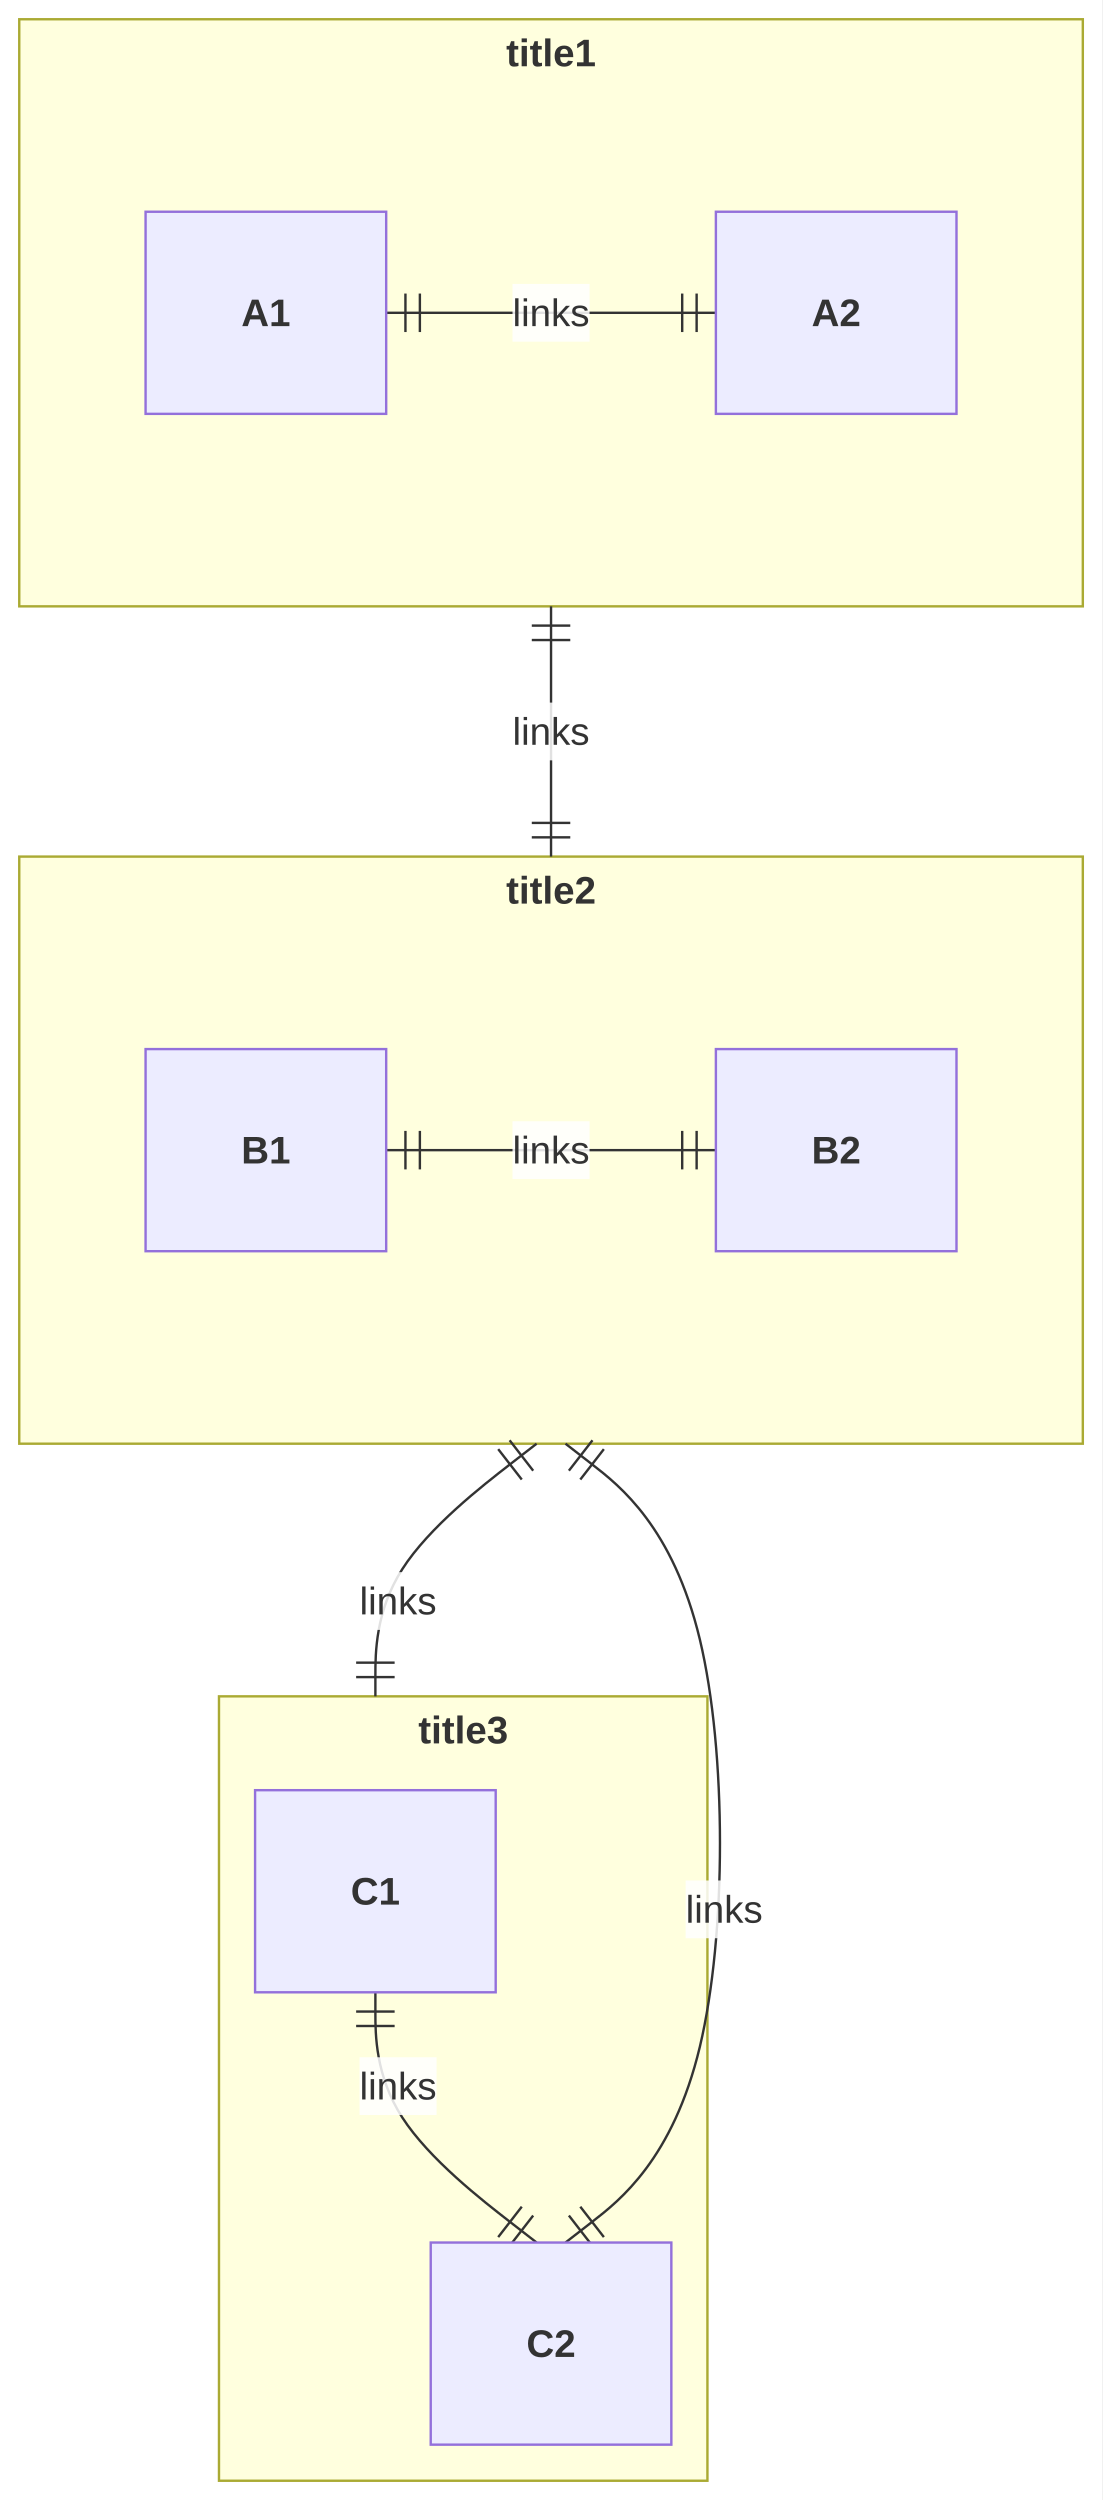
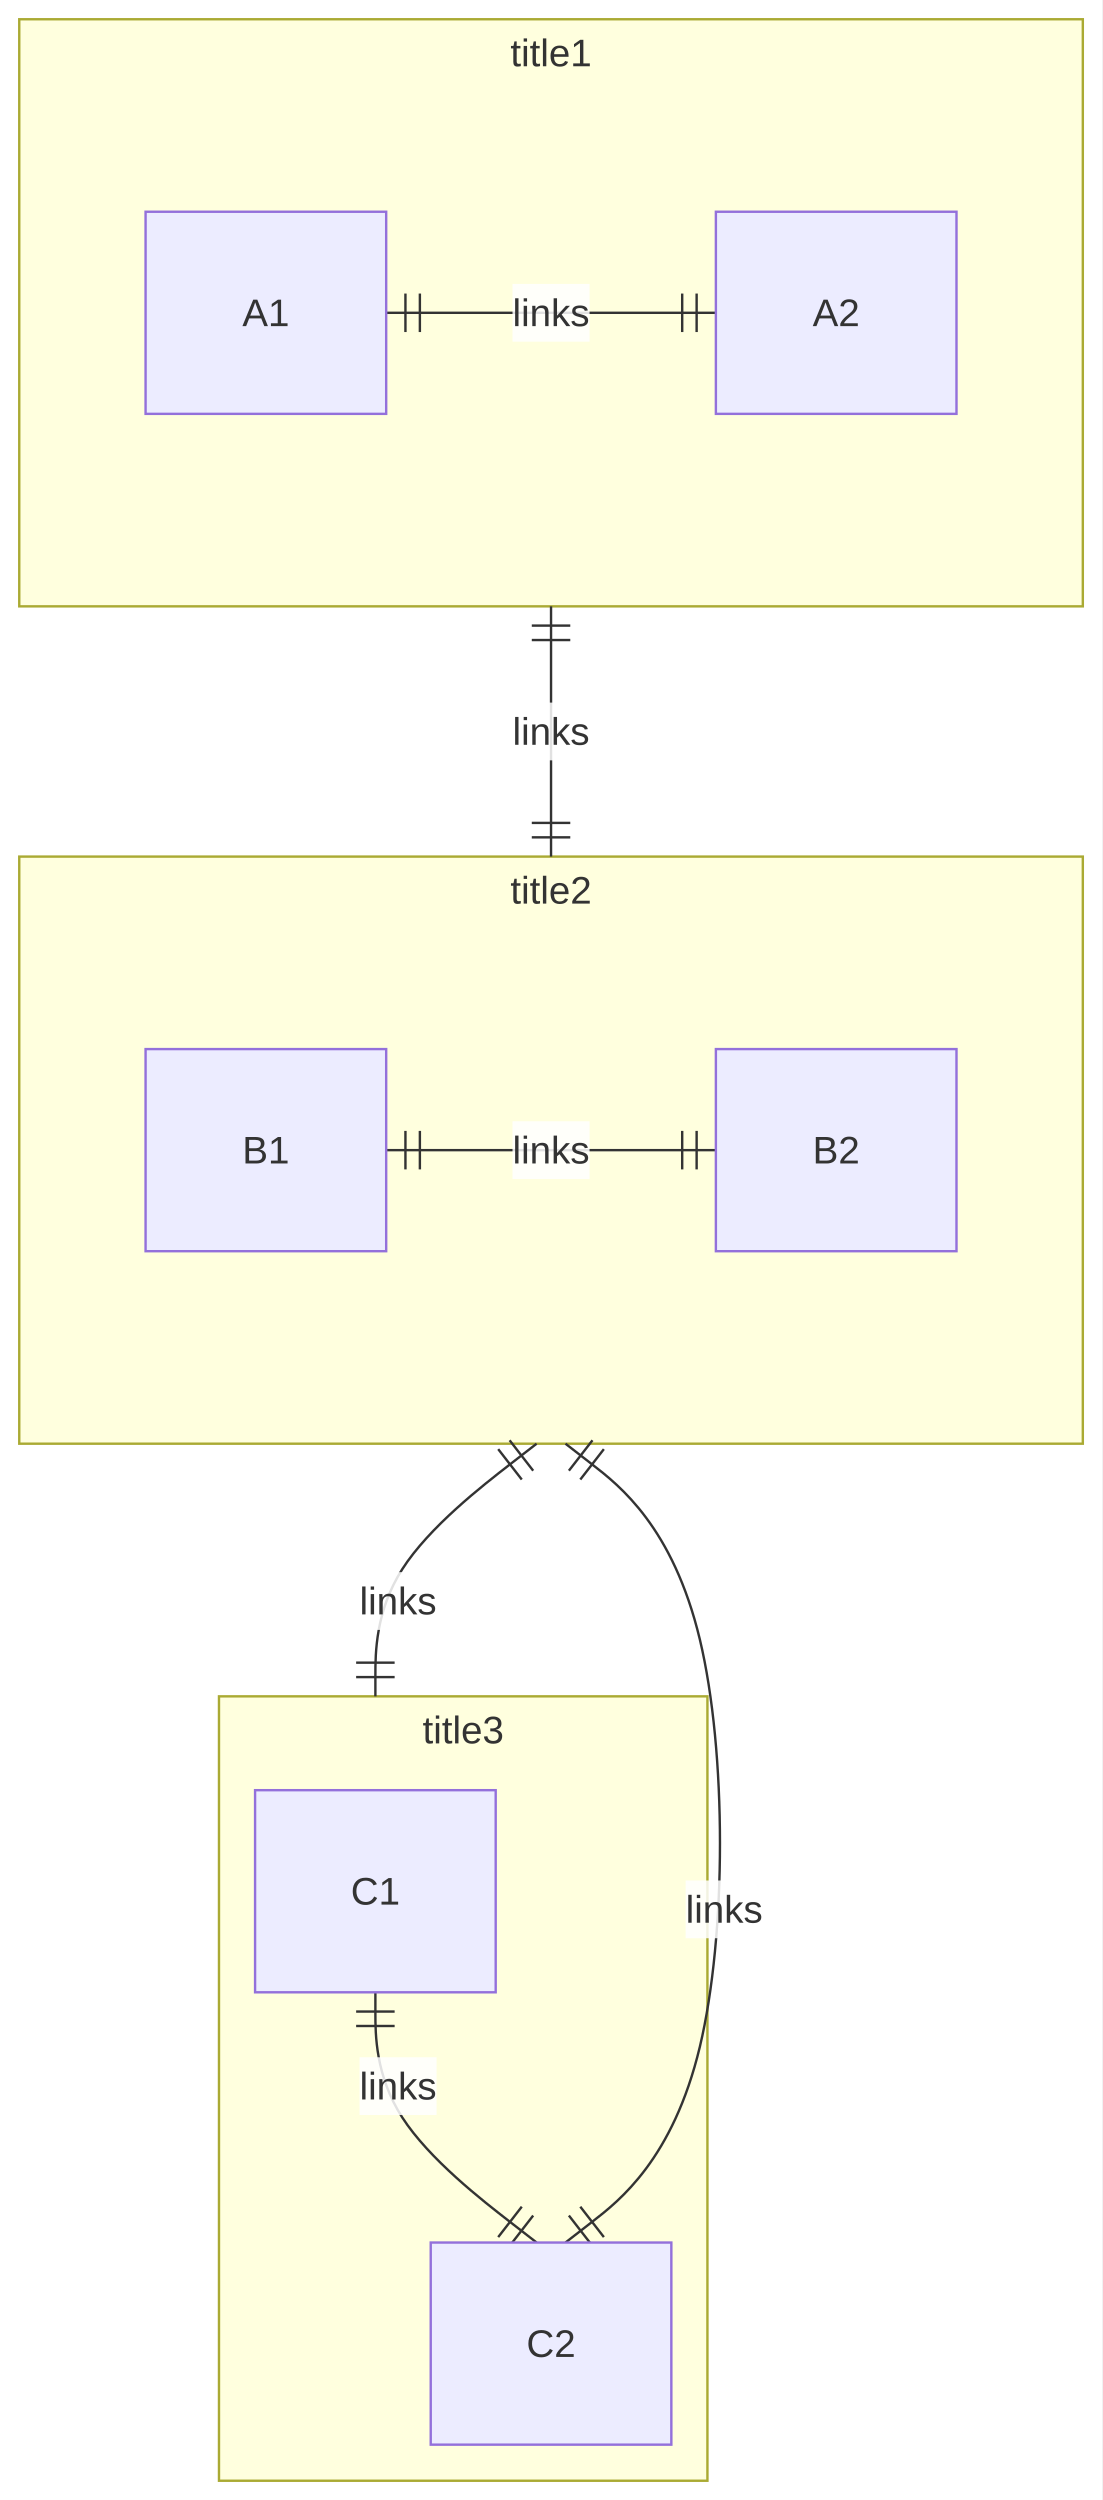
<svg xmlns="http://www.w3.org/2000/svg" id="mermaid" class="erDiagram" width="458.02" height="1039" viewBox="-99.01 -8 458.02 1039" role="graphics-document document" aria-roledescription="erDiagram">
-   <style>#mermaid{font-family:"trebuchet ms",verdana,arial,sans-serif;font-size:16px;fill:#333;}#mermaid .sg{fill:#ffffde;stroke:#aaaa33;stroke-width:1px;}#mermaid .ent{fill:#ECECFF;stroke:#9370DB;stroke-width:1px;}#mermaid .row0{fill:#ffffff;stroke:#9370DB;stroke-width:0.5px;}#mermaid .row1{fill:#f6f6ff;stroke:#9370DB;stroke-width:0.5px;}#mermaid .rel{fill:none;stroke:#333;stroke-width:1px;}#mermaid .rel.dash{stroke-dasharray:8,8;}#mermaid .mk{fill:none;stroke:#333;stroke-width:1px;}#mermaid .mkc{fill:#fff;stroke:#333;stroke-width:1px;}#mermaid .lbl{fill:#fff;opacity:0.85;}#mermaid .name{font-weight:bold;}#mermaid .attr{font-size:14px;}</style>
+   <style>#mermaid{font-family:"trebuchet ms",verdana,arial,sans-serif;font-size:16px;fill:#333;}#mermaid .sg{fill:#ffffde;stroke:#aaaa33;stroke-width:1px;}#mermaid .ent{fill:#ECECFF;stroke:#9370DB;stroke-width:1px;}#mermaid .row0{fill:#ffffff;stroke:#9370DB;stroke-width:0.5px;}#mermaid .row1{fill:#f6f6ff;stroke:#9370DB;stroke-width:0.5px;}#mermaid .rel{fill:none;stroke:#333;stroke-width:1px;}#mermaid .rel.dash{stroke-dasharray:8,8;}#mermaid .mk{fill:none;stroke:#333;stroke-width:1px;}#mermaid .mkc{fill:#fff;stroke:#333;stroke-width:1px;}#mermaid .lbl{fill:#fff;opacity:0.85;}</style>
  <rect x="-99.01" y="-8" width="458.02" height="1039" fill="white" />
  <rect class="sg" x="-91.01" y="0" width="442.02" height="244" />
  <text class="name" x="130" y="14" text-anchor="middle" dominant-baseline="central">title1</text>
  <rect class="sg" x="-91.01" y="348" width="442.02" height="244" />
  <text class="name" x="130" y="362" text-anchor="middle" dominant-baseline="central">title2</text>
  <rect class="sg" x="-8" y="697" width="203" height="326" />
  <text class="name" x="93.5" y="711" text-anchor="middle" dominant-baseline="central">title3</text>
  <path class="rel" d="M61.49,122L198.51,122" />
  <path class="mk" d="M69.49,114L69.49,130M75.49,114L75.49,130" />
  <path class="mk" d="M190.51,130L190.51,114M184.51,130L184.51,114" />
  <rect class="lbl" x="113.99" y="110" width="32.02" height="24" />
  <text x="130" y="122" text-anchor="middle" dominant-baseline="central">links</text>
  <path class="rel" d="M61.49,470L198.51,470" />
  <path class="mk" d="M69.49,462L69.49,478M75.49,462L75.49,478" />
  <path class="mk" d="M190.51,478L190.51,462M184.51,478L184.51,462" />
  <rect class="lbl" x="113.99" y="458" width="32.02" height="24" />
  <text x="130" y="470" text-anchor="middle" dominant-baseline="central">links</text>
  <path class="rel" d="M57,820L57,828.67C57,837.33 57,854.67 68.16,872C79.33,889.33 101.67,906.67 112.83,915.33L124,924" />
  <path class="mk" d="M65,828L49,828M65,834L49,834" />
  <path class="mk" d="M112.78,925.42L122.58,912.78M108.04,921.74L117.84,909.1" />
  <rect class="lbl" x="50.41" y="847" width="32.02" height="24" />
  <text x="66.42" y="859" text-anchor="middle" dominant-baseline="central">links</text>
  <path class="rel" d="M130,244L130,348" />
  <path class="mk" d="M138,252L122,252M138,258L122,258" />
  <path class="mk" d="M122,340L138,340M122,334L138,334" />
  <rect class="lbl" x="113.99" y="284" width="32.02" height="24" />
  <text x="130" y="296" text-anchor="middle" dominant-baseline="central">links</text>
  <path class="rel" d="M124,592L112.83,600.67C101.67,609.33 79.33,626.67 68.16,644.17C57,661.67 57,679.33 57,688.17L57,697" />
  <path class="mk" d="M122.58,603.22L112.78,590.58M117.84,606.9L108.04,594.26" />
  <path class="mk" d="M49,689L65,689M49,683L65,683" />
  <rect class="lbl" x="50.41" y="645.39" width="32.02" height="24" />
  <text x="66.42" y="657.39" text-anchor="middle" dominant-baseline="central">links</text>
  <path class="rel" d="M136,592L147.17,600.67C158.33,609.33 180.67,626.67 191.84,673.33C203,720 203,796 191.84,842.67C180.67,889.33 158.33,906.67 147.17,915.33L136,924" />
  <path class="mk" d="M147.22,590.58L137.42,603.22M151.96,594.26L142.16,606.9" />
  <path class="mk" d="M137.42,912.78L147.22,925.42M142.16,909.1L151.96,921.74" />
  <rect class="lbl" x="185.95" y="773.53" width="32.02" height="24" />
  <text x="201.96" y="785.53" text-anchor="middle" dominant-baseline="central">links</text>
  <rect class="ent" x="-38.51" y="80" width="100" height="84" />
  <text class="name" x="11.49" y="122" text-anchor="middle" dominant-baseline="central">A1</text>
  <rect class="ent" x="198.51" y="80" width="100" height="84" />
  <text class="name" x="248.51" y="122" text-anchor="middle" dominant-baseline="central">A2</text>
  <rect class="ent" x="-38.51" y="428" width="100" height="84" />
  <text class="name" x="11.49" y="470" text-anchor="middle" dominant-baseline="central">B1</text>
  <rect class="ent" x="198.51" y="428" width="100" height="84" />
  <text class="name" x="248.51" y="470" text-anchor="middle" dominant-baseline="central">B2</text>
  <rect class="ent" x="7" y="736" width="100" height="84" />
  <text class="name" x="57" y="778" text-anchor="middle" dominant-baseline="central">C1</text>
  <rect class="ent" x="80" y="924" width="100" height="84" />
  <text class="name" x="130" y="966" text-anchor="middle" dominant-baseline="central">C2</text>
</svg>
